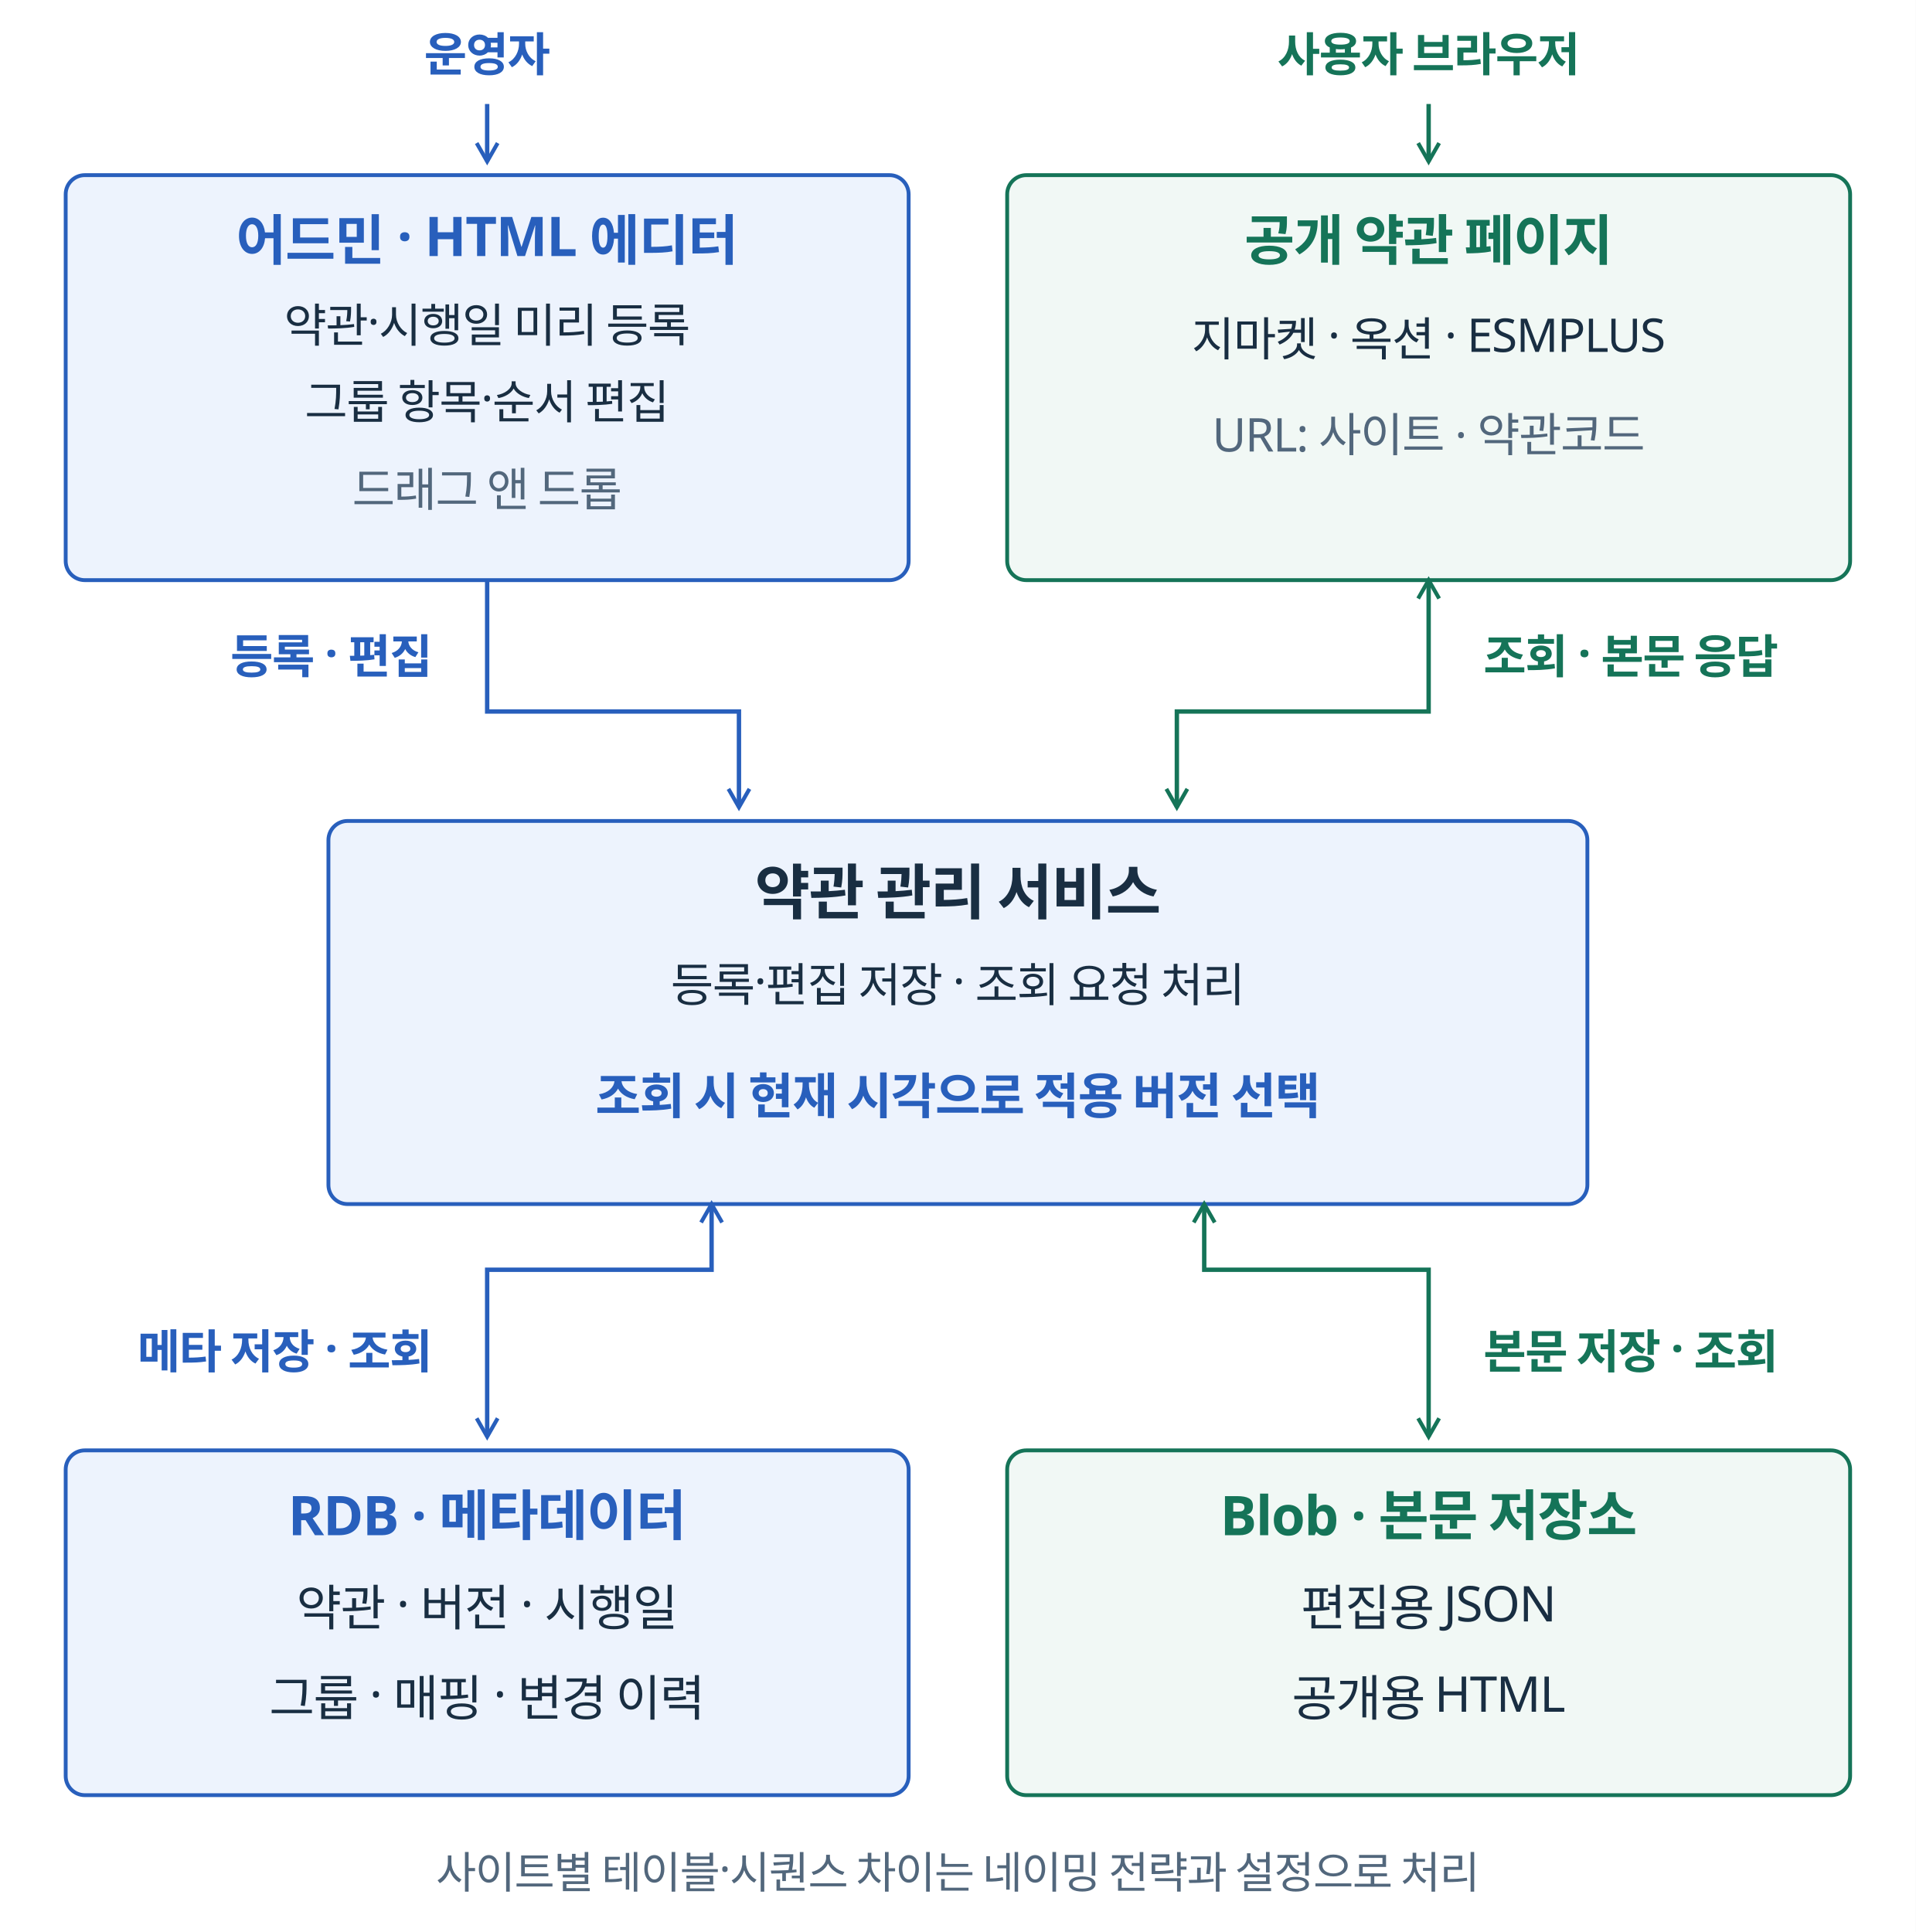
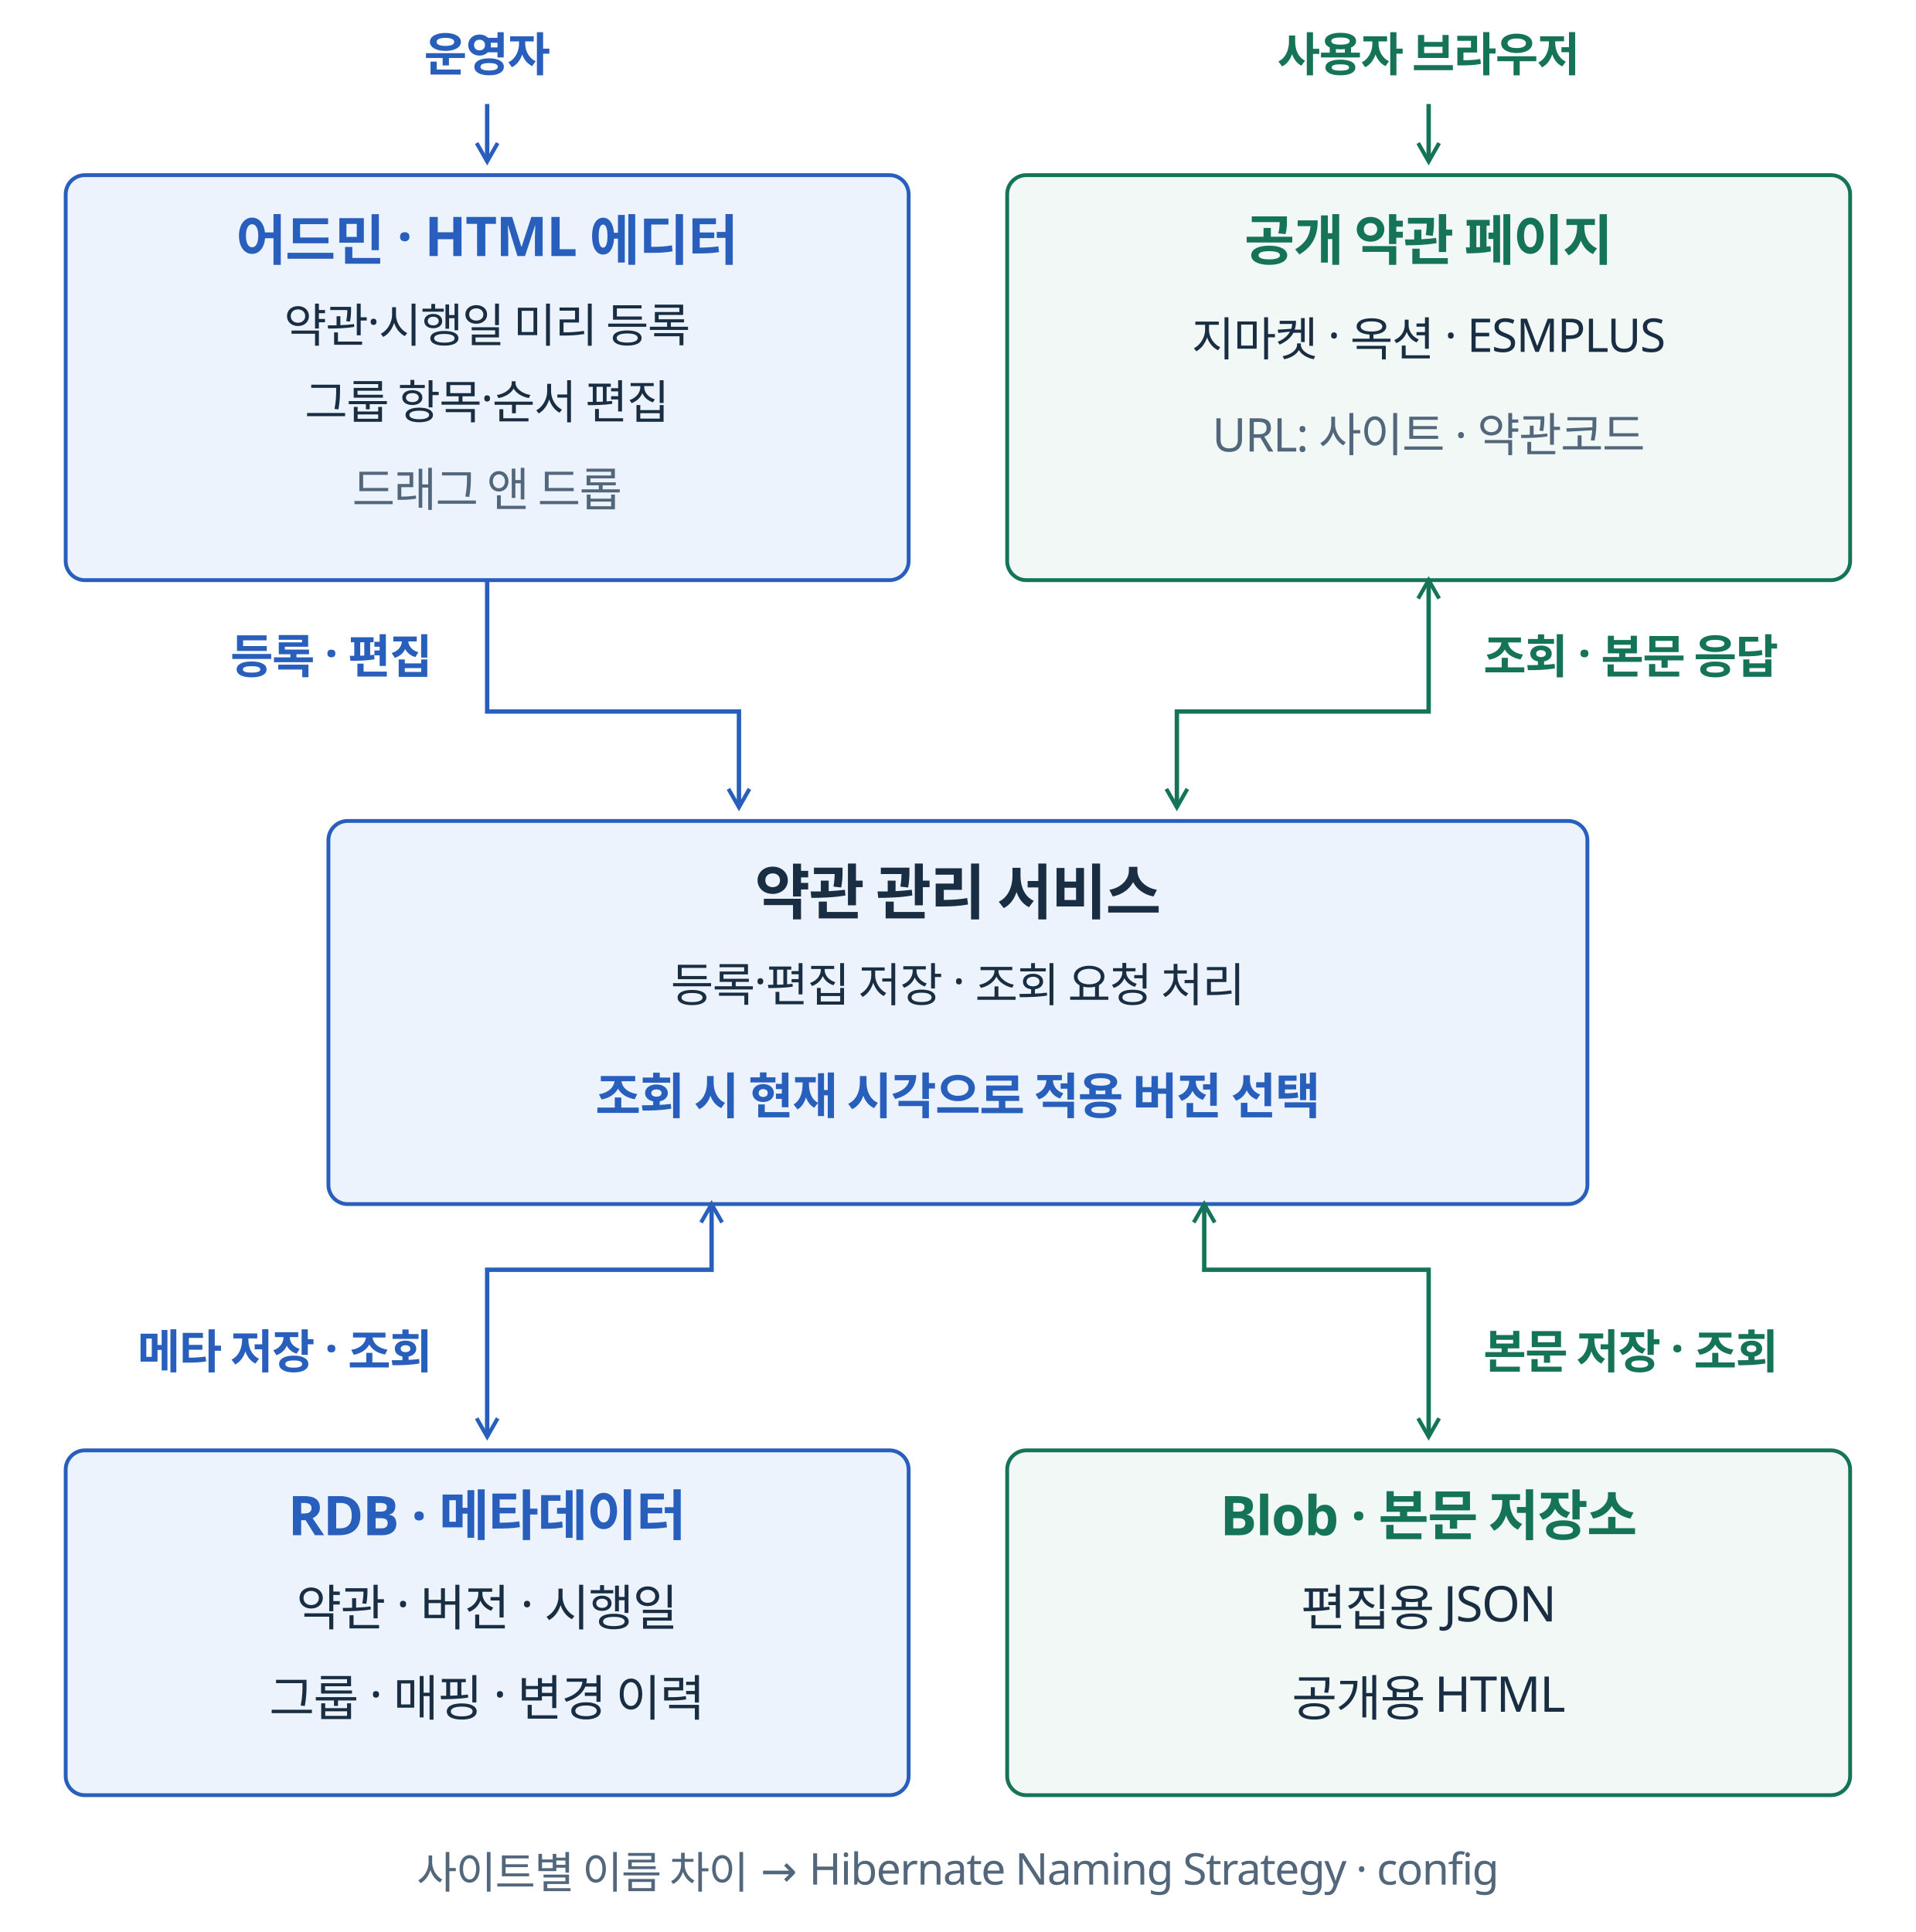
<svg xmlns="http://www.w3.org/2000/svg" width="700" height="706" viewBox="0 0 700 706" role="img" aria-labelledby="terms-architecture-wide-title terms-architecture-wide-desc">
  <defs>
    <marker id="terms-architecture-wide-blue" viewBox="0 0 10 10" refX="8" refY="5" markerWidth="6" markerHeight="6" orient="auto-start-reverse">
      <path d="M1 1L8 5L1 9" fill="none" stroke="#285fbc" stroke-width="1.5" />
    </marker>
    <marker id="terms-architecture-wide-green" viewBox="0 0 10 10" refX="8" refY="5" markerWidth="6" markerHeight="6" orient="auto-start-reverse">
      <path d="M1 1L8 5L1 9" fill="none" stroke="#157458" stroke-width="1.5" />
    </marker>
    <marker id="terms-architecture-wide-muted" viewBox="0 0 10 10" refX="8" refY="5" markerWidth="6" markerHeight="6" orient="auto-start-reverse">
      <path d="M1 1L8 5L1 9" fill="none" stroke="#52677c" stroke-width="1.5" />
    </marker>
    <style>text{font-family:'Pretendard','Apple SD Gothic Neo','Noto Sans KR',sans-serif;letter-spacing:-.4px}</style>
  </defs>
  <rect width="100%" height="100%" fill="#fff" />
  <text x="178" y="26" font-size="17" fill="#285fbc" font-weight="650" text-anchor="middle">운영자</text>
  <path d="M178 38 V59" fill="none" stroke="#285fbc" stroke-width="1.6" marker-end="url(#terms-architecture-wide-blue)" />
  <text x="522" y="26" font-size="17" fill="#157458" font-weight="650" text-anchor="middle">사용자 브라우저</text>
  <path d="M522 38 V59" fill="none" stroke="#157458" stroke-width="1.6" marker-end="url(#terms-architecture-wide-green)" />
  <g class="component">
    <rect class="node" x="24" y="64" width="308" height="148" rx="7" fill="#edf3fd" stroke="#285fbc" stroke-width="1.4" />
    <text x="178.0" y="95" font-size="20" fill="#285fbc" font-weight="750" text-anchor="middle">어드민 · HTML 에디터</text>
    <text x="178.0" y="125" font-size="17" fill="#192e42" font-weight="500" text-anchor="middle">약관·시행일 미리 등록</text>
    <text x="178.0" y="153" font-size="17" fill="#192e42" font-weight="500" text-anchor="middle">그룹 항목·순서 편집</text>
    <text x="178.0" y="185" font-size="17" fill="#52677c" font-weight="500" text-anchor="middle">드래그 앤 드롭</text>
  </g>
  <g class="component">
    <rect class="node" x="368" y="64" width="308" height="148" rx="7" fill="#f1f8f5" stroke="#157458" stroke-width="1.4" />
    <text x="522.0" y="95" font-size="20" fill="#157458" font-weight="750" text-anchor="middle">공개 약관 페이지</text>
    <text x="522.0" y="130" font-size="17" fill="#192e42" font-weight="500" text-anchor="middle">지마켓 · 옥션 · ESMPLUS</text>
    <text x="522.0" y="165" font-size="17" fill="#52677c" font-weight="500" text-anchor="middle">URL: 사이트 · 약관코드</text>
  </g>
  <path d="M178 212 V260 H270 V295" fill="none" stroke="#285fbc" stroke-width="1.6" marker-end="url(#terms-architecture-wide-blue)" />
  <text x="158" y="246" font-size="17" fill="#285fbc" font-weight="650" text-anchor="end">등록 · 편집</text>
  <path d="M522 212 V260 H430 V295" fill="none" stroke="#157458" stroke-width="1.6" marker-end="url(#terms-architecture-wide-green)" marker-start="url(#terms-architecture-wide-green)" />
  <text x="542" y="246" font-size="17" fill="#157458" font-weight="650" text-anchor="start">조회 · 본문 응답</text>
  <g class="component">
    <rect class="node" x="120" y="300" width="460" height="140" rx="7" fill="#edf3fd" stroke="#285fbc" stroke-width="1.4" />
    <text x="350.0" y="334" font-size="22" fill="#192e42" font-weight="750" text-anchor="middle">약관 관리 서비스</text>
    <text x="350.0" y="366" font-size="17" fill="#192e42" font-weight="500" text-anchor="middle">등록·편집 저장 · 조회 요청 처리</text>
    <text x="350.0" y="407" font-size="18" fill="#285fbc" font-weight="700" text-anchor="middle">조회 시 현재 시각으로 적용 버전 선택</text>
  </g>
  <path d="M260 440 V464 H178 V525" fill="none" stroke="#285fbc" stroke-width="1.6" marker-end="url(#terms-architecture-wide-blue)" marker-start="url(#terms-architecture-wide-blue)" />
  <text x="158" y="500" font-size="17" fill="#285fbc" font-weight="650" text-anchor="end">메타 저장 · 조회</text>
  <path d="M440 440 V464 H522 V525" fill="none" stroke="#157458" stroke-width="1.6" marker-end="url(#terms-architecture-wide-green)" marker-start="url(#terms-architecture-wide-green)" />
  <text x="542" y="500" font-size="17" fill="#157458" font-weight="650" text-anchor="start">본문 저장 · 조회</text>
  <g class="component">
    <rect class="node" x="24" y="530" width="308" height="126" rx="7" fill="#edf3fd" stroke="#285fbc" stroke-width="1.4" />
    <text x="178.0" y="561" font-size="20" fill="#285fbc" font-weight="750" text-anchor="middle">RDB · 메타데이터</text>
    <text x="178.0" y="594" font-size="18" fill="#192e42" font-weight="500" text-anchor="middle">약관 · 버전 · 시행일</text>
    <text x="178.0" y="627" font-size="18" fill="#192e42" font-weight="500" text-anchor="middle">그룹 · 매핑 · 변경 이력</text>
  </g>
  <g class="component">
    <rect class="node" x="368" y="530" width="308" height="126" rx="7" fill="#f1f8f5" stroke="#157458" stroke-width="1.4" />
    <text x="522.0" y="561" font-size="20" fill="#157458" font-weight="750" text-anchor="middle">Blob · 본문 저장소</text>
    <text x="522.0" y="594" font-size="18" fill="#192e42" font-weight="500" text-anchor="middle">편집용 JSON</text>
    <text x="522.0" y="627" font-size="18" fill="#192e42" font-weight="500" text-anchor="middle">공개용 HTML</text>
  </g>
-   <text x="350" y="690" font-size="16" fill="#52677c" font-weight="500" text-anchor="middle">사이트별 테이블·시퀀스 차이는 네이밍 전략과 설정으로 처리</text>
+   <text x="350" y="690" font-size="16" fill="#52677c" font-weight="500" text-anchor="middle">사이트별 이름 차이 → Hibernate Naming Strategy · config</text>
</svg>
